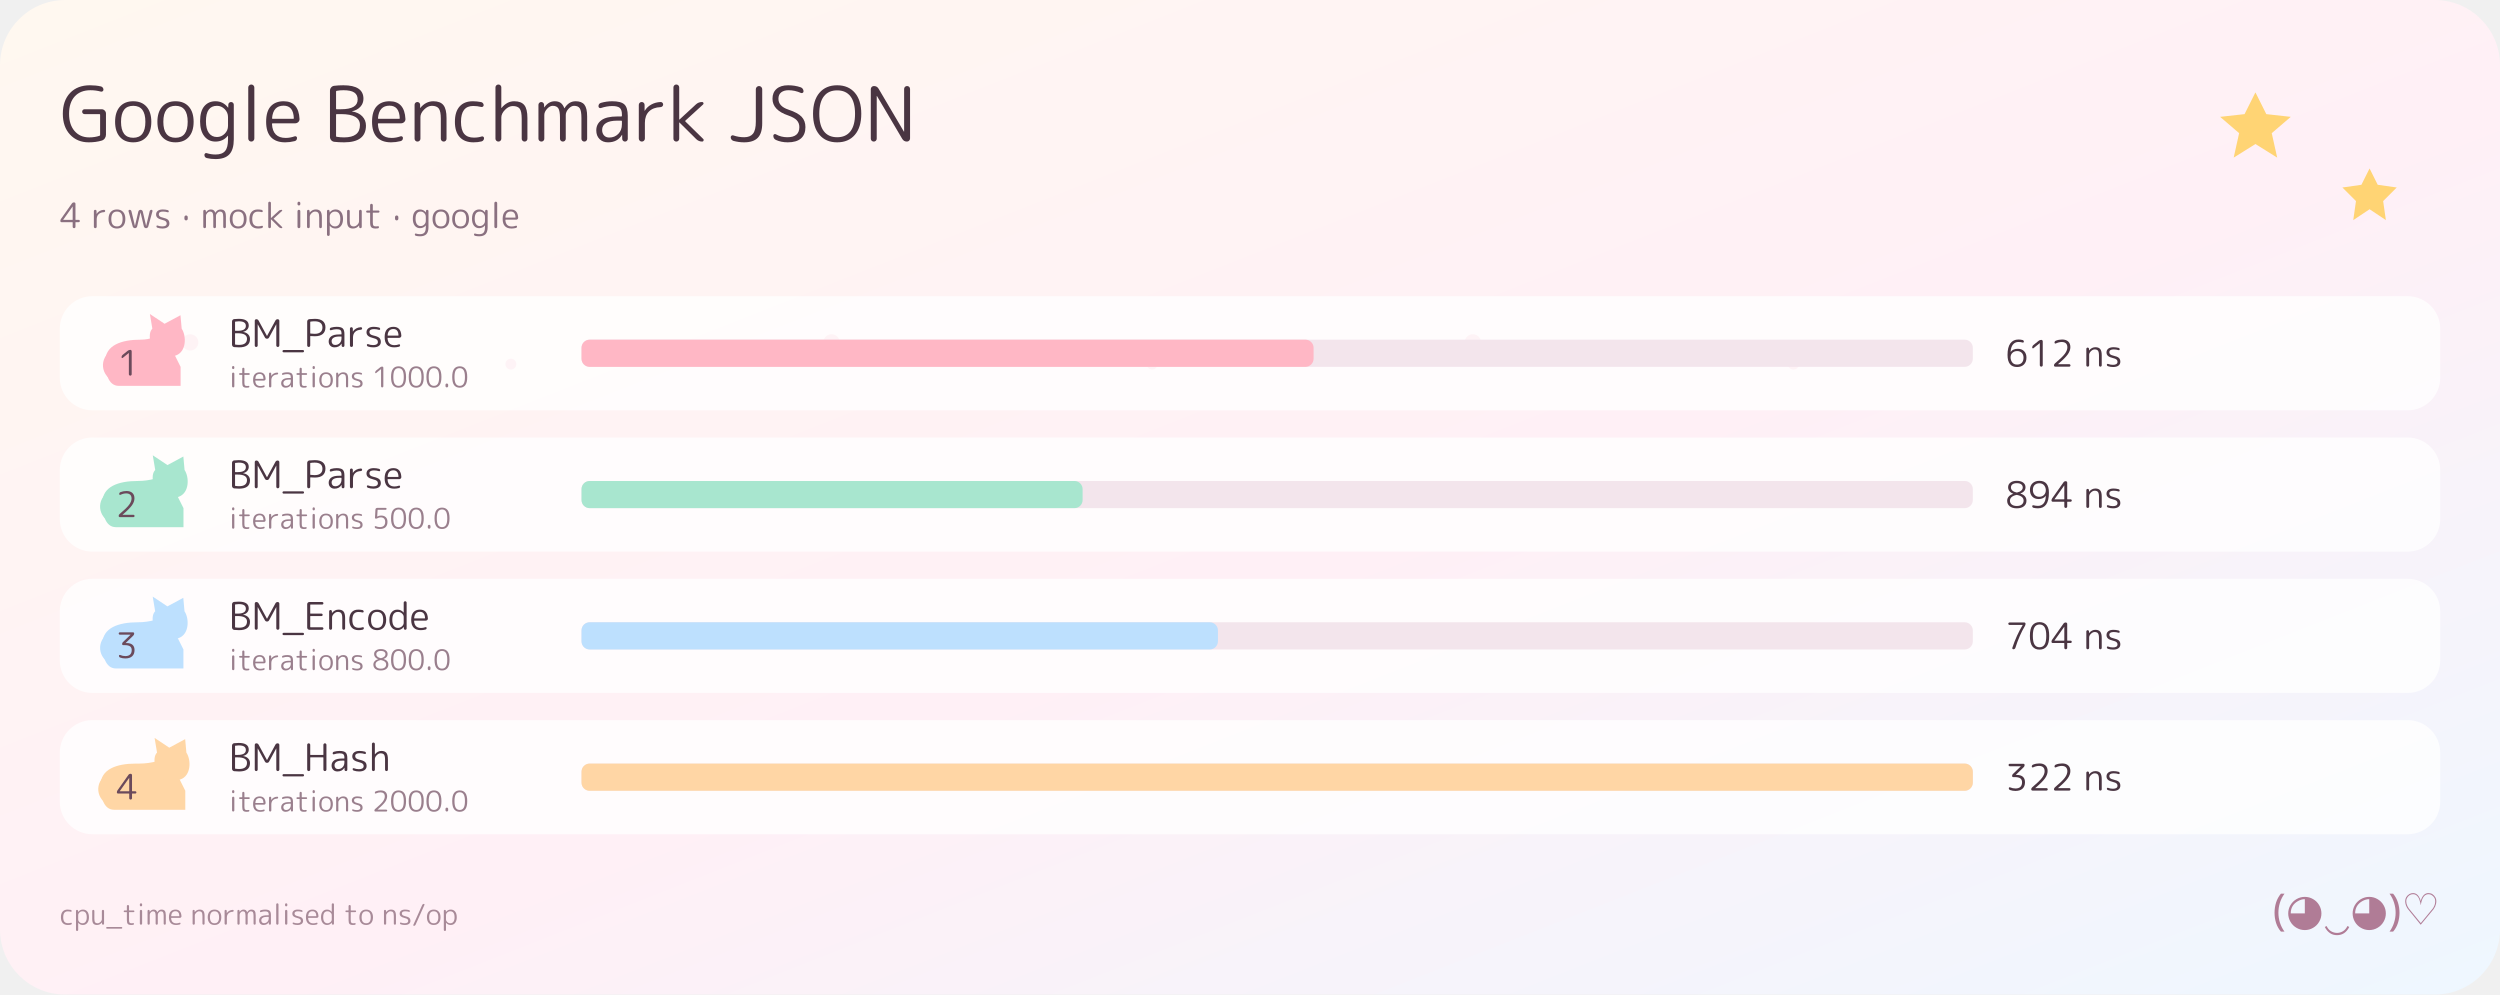
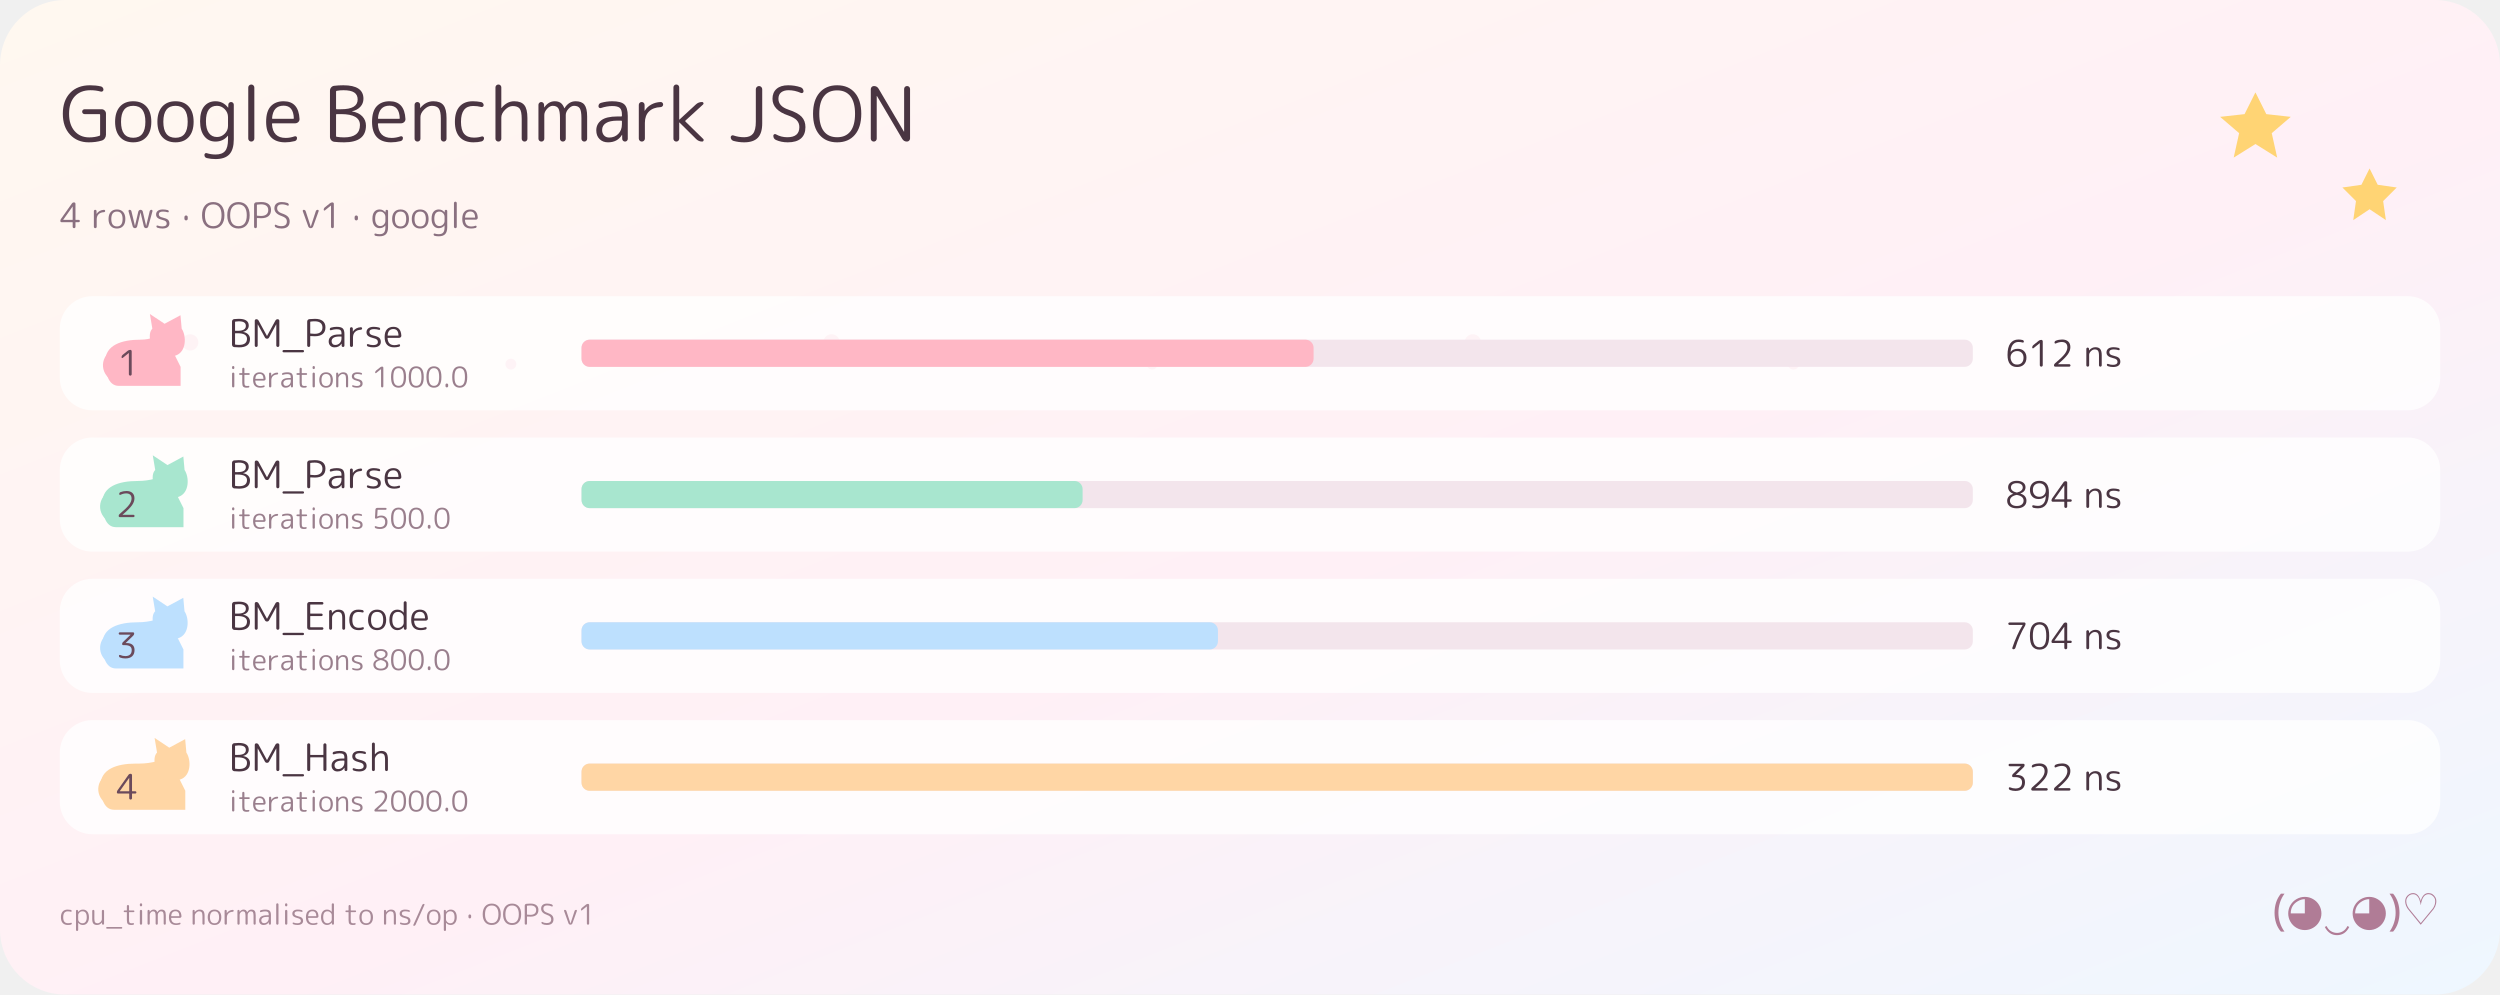
<svg xmlns="http://www.w3.org/2000/svg" width="920" height="366" viewBox="0 0 920 366" role="img" aria-label="Google Benchmark JSON">
  <defs>
    <path id="g0" d="M380 -10Q230 -10 135 91.5Q40 193 40 365Q40 539 136 639.5Q232 740 397 740Q476 740 540 725Q555 722 564.5 709.5Q574 697 574 682Q574 669 563 661Q552 653 539 657Q474 675 404 675Q271 675 196.5 593.5Q122 512 122 365Q122 222 194.5 138.5Q267 55 387 55Q460 55 522 76Q530 79 530 88L530 352Q530 361 522 361L326 361Q312 361 303 370.5Q294 380 294 393Q294 406 303 415.5Q312 425 326 425L550 425Q573 425 590 408Q607 391 607 368L607 91Q607 65 592.5 43.5Q578 22 554 14Q478 -10 380 -10Z" />
    <path id="g1" d="M438 260Q438 470 278 470Q118 470 118 260Q118 50 278 50Q438 50 438 260ZM453 61Q390 -10 278 -10Q166 -10 103 61Q40 132 40 260Q40 388 103 459Q166 530 278 530Q390 530 453 459Q516 388 516 260Q516 132 453 61Z" />
    <path id="g2" d="M267 470Q122 470 122 267Q122 166 160.5 113Q199 60 267 60Q325 60 368.5 103Q412 146 412 206L412 322Q412 382 368.5 426Q325 470 267 470ZM247 0Q156 0 100.5 70.5Q45 141 45 267Q45 400 100.5 465Q156 530 247 530Q348 530 412 447Q413 446 414 446Q415 446 415 447L416 484Q416 499 426.5 509.5Q437 520 452 520Q467 520 477.5 509.5Q488 499 488 484L488 30Q488 -105 430 -167.5Q372 -230 248 -230Q186 -230 134 -217Q102 -209 102 -175Q102 -163 111.5 -155.5Q121 -148 132 -152Q188 -170 248 -170Q335 -170 373.5 -124Q412 -78 412 27L412 76Q412 77 411 77Q410 77 409 76Q348 0 247 0Z" />
    <path id="g3" d="M183.5 12Q172 0 155 0Q138 0 126.5 12Q115 24 115 40L115 710Q115 726 126.5 738Q138 750 155 750Q172 750 183.5 738Q195 726 195 710L195 40Q195 24 183.5 12Z" />
    <path id="g4" d="M270 472Q131 472 118 307Q118 299 127 299L396 299Q404 299 404 307Q398 472 270 472ZM291 -10Q168 -10 104 57.5Q40 125 40 260Q40 399 101.5 464.5Q163 530 270 530Q467 530 479 297Q480 273 462.5 256.5Q445 240 421 240L125 240Q117 240 117 231Q126 48 298 48Q355 48 415 69Q426 73 436 66.5Q446 60 446 48Q446 14 415 6Q351 -10 291 -10Z" />
    <path id="g6" d="M165 352L165 73Q165 64 172 63Q222 55 271 55Q479 55 479 217Q479 361 231 361L173 361Q165 361 165 352ZM165 657L165 433Q165 425 173 425L231 425Q449 425 449 553Q449 615 404 645Q359 675 261 675Q218 675 173 667Q165 665 165 657ZM141 -3Q117 0 101 18.5Q85 37 85 62L85 668Q85 693 100.5 711.5Q116 730 140 733Q195 740 261 740Q525 740 525 563Q525 502 484.5 457.5Q444 413 375 398Q374 398 374 397Q374 396 376 396Q462 382 510 331.5Q558 281 558 210Q558 -10 271 -10Q200 -10 141 -3Z" />
    <path id="g7" d="M140.5 11Q129 0 113 0Q97 0 86 11Q75 22 75 38L75 484Q75 499 85.5 509.5Q96 520 111 520Q126 520 137 509.5Q148 499 148 484L148 443Q148 442 149 442Q150 442 151 443Q223 530 322 530Q413 530 454 479Q495 428 495 310L495 38Q495 22 484.5 11Q474 0 458 0Q442 0 431 11Q420 22 420 38L420 300Q420 399 393 434.5Q366 470 302 470Q250 470 201 421.5Q152 373 152 322L152 38Q152 22 140.5 11Z" />
    <path id="g8" d="M285 -10Q167 -10 103.5 58.5Q40 127 40 260Q40 392 101.5 461Q163 530 275 530Q327 530 385 519Q399 516 408.5 504.5Q418 493 418 478Q418 466 407.5 459Q397 452 385 455Q334 468 280 468Q120 468 120 260Q120 152 162 102Q204 52 290 52Q346 52 392 67Q403 71 413 64Q423 57 423 45Q423 30 414 18Q405 6 390 2Q343 -10 285 -10Z" />
    <path id="g9" d="M146 11Q135 0 119 0Q103 0 91.5 11Q80 22 80 38L80 712Q80 728 91.5 739Q103 750 119 750Q135 750 146 739Q157 728 157 712L157 442Q157 441 158 441Q159 441 160 442Q232 530 327 530Q418 530 459 479.5Q500 429 500 310L500 38Q500 22 489.5 11Q479 0 463 0Q447 0 436 11Q425 22 425 38L425 297Q425 398 398.5 432.5Q372 467 307 467Q255 467 206 417.5Q157 368 157 316L157 38Q157 22 146 11Z" />
    <path id="g10" d="M141 11Q130 0 114 0Q98 0 86.5 11Q75 22 75 38L75 483Q75 498 86 509Q97 520 112 520Q127 520 138 509Q149 498 149 483L150 450Q150 449 151 449Q153 449 153 451Q210 530 289 530Q337 530 366.5 509Q396 488 415 439Q415 437 416 437Q418 437 418 439Q474 530 564 530Q644 530 679.5 484Q715 438 715 330L715 38Q715 22 704.5 11Q694 0 678 0Q662 0 651 11Q640 22 640 38L640 310Q640 403 618.5 436.5Q597 470 543 470Q506 470 470 430.5Q434 391 434 349L434 38Q434 22 423 11Q412 0 396 0Q380 0 369 11Q358 22 358 38L358 310Q358 403 336.5 436.5Q315 470 262 470Q225 470 188.5 430.5Q152 391 152 349L152 38Q152 22 141 11Z" />
    <path id="g11" d="M327 275Q228 275 177.5 243Q127 211 127 153Q127 108 152.5 80.5Q178 53 220 53Q292 53 339.5 101Q387 149 387 228L387 266Q387 275 378 275ZM204 -10Q136 -10 93 33Q50 76 50 147Q50 230 116 280Q182 330 327 330L378 330Q387 330 387 338L387 357Q387 418 359 442.5Q331 467 260 467Q191 467 111 441Q99 437 89 444Q79 451 79 464Q79 499 112 509Q186 530 260 530Q375 530 419.5 488Q464 446 464 337L464 36Q464 21 453.5 10.5Q443 0 428 0Q413 0 402 10.5Q391 21 391 36L390 88Q390 89 389 89Q387 89 387 87Q328 -10 204 -10Z" />
    <path id="g12" d="M143.5 12Q132 0 115 0Q98 0 86.5 12Q75 24 75 40L75 482Q75 498 86 509Q97 520 113 520Q129 520 140 509Q151 498 151 482L151 405Q151 404 152 404Q154 404 154 406Q184 456 238.5 486.5Q293 517 361 520Q375 521 385 511Q395 501 395 487Q395 474 385.5 464Q376 454 362 453Q263 449 209 395.5Q155 342 155 246L155 40Q155 24 143.5 12Z" />
    <path id="g13" d="M145 11Q134 0 118 0Q102 0 91 11Q80 22 80 38L80 712Q80 728 91 739Q102 750 118 750Q134 750 145 739Q156 728 156 712L156 289Q156 288 157 288L159 289L375 488Q409 520 457 520Q470 520 474.5 508Q479 496 470 488L238 276Q232 270 237 264L473 33Q481 25 476 12.5Q471 0 459 0Q412 0 379 33L159 251Q158 252 157 252Q156 252 156 251L156 38Q156 22 145 11Z" />
    <path id="g14" d="M76 9Q60 14 50 27Q40 40 40 57Q40 70 51 78Q62 86 75 81Q144 57 217 57Q296 57 333 104Q370 151 370 260L370 688Q370 705 382.5 717.5Q395 730 412 730Q429 730 441.5 717.5Q454 705 454 688L454 240Q454 110 396 50Q338 -10 217 -10Q146 -10 76 9Z" />
    <path id="g15" d="M267 343Q60 413 60 562Q60 646 114 693Q168 740 265 740Q355 740 432 713Q448 707 458 692.5Q468 678 468 660Q468 647 457 640.5Q446 634 434 639Q353 675 271 675Q211 675 174.5 647Q138 619 138 562Q138 464 269 420Q393 379 443 326Q493 273 493 190Q493 92 434 41Q375 -10 261 -10Q175 -10 106 21Q71 37 71 77Q71 90 82 96Q93 102 104 96Q172 57 255 57Q413 57 413 190Q413 244 379 280Q345 316 267 343Z" />
    <path id="g16" d="M531.5 595Q471 673 357 673Q243 673 182.5 595Q122 517 122 365Q122 213 182.5 135Q243 57 357 57Q471 57 531.5 135Q592 213 592 365Q592 517 531.5 595ZM589.5 88.5Q505 -10 357 -10Q209 -10 124.5 88.5Q40 187 40 365Q40 543 124.5 641.5Q209 740 357 740Q505 740 589.5 641.5Q674 543 674 365Q674 187 589.5 88.5Z" />
    <path id="g17" d="M151.5 11Q140 0 124 0Q108 0 96.5 11Q85 22 85 39L85 689Q85 706 97 718Q109 730 126 730Q167 730 188 694L520 131Q520 130 522 130Q523 130 523 131L523 691Q523 708 534.5 719Q546 730 562 730Q578 730 589.5 719Q601 708 601 691L601 41Q601 24 589 12Q577 0 560 0Q519 0 498 36L166 599Q166 600 164 600Q163 600 163 599L163 39Q163 22 151.5 11Z" />
    <path id="g18" d="M97 238L97 236Q97 235 98 235L356 235Q365 235 365 244L365 612Q365 613 364 613Q362 613 362 612ZM48 170Q34 170 24.5 180Q15 190 15 203Q15 235 34 262L342 698Q364 730 404 730Q421 730 432.5 718.5Q444 707 444 691L444 244Q444 235 452 235L536 235Q550 235 559 225.5Q568 216 568 203Q568 189 558.5 179.5Q549 170 536 170L452 170Q444 170 444 161L444 39Q444 23 432.5 11.5Q421 0 404 0Q388 0 376.5 11Q365 22 365 39L365 161Q365 170 356 170Z" />
    <path id="g19" d="M169 48L50 480Q46 495 55.5 507.5Q65 520 81 520Q99 520 113.5 509Q128 498 132 480L231 67Q231 66 232 66Q233 66 233 67L327 470Q333 492 350.5 506Q368 520 390.5 520Q413 520 431 506Q449 492 454 470L547 67Q547 66 549 66Q550 66 550 67L649 481Q654 498 667.5 509Q681 520 699 520Q714 520 723 507.5Q732 495 728 481L609 48Q603 27 585.5 13.5Q568 0 546.5 0Q525 0 507.5 14Q490 28 484 49L390 446Q390 447 389 447Q388 447 388 446L294 49Q289 28 271.5 14Q254 0 232.5 0Q211 0 193 13.5Q175 27 169 48Z" />
    <path id="g20" d="M240 233Q143 256 101.5 292.5Q60 329 60 387Q60 453 109.5 491.5Q159 530 251 530Q320 530 388 512Q419 504 419 471Q419 459 410 453Q401 447 389 450Q323 470 257 470Q137 470 137 393Q137 359 161 336.5Q185 314 248 300Q356 276 396.5 239Q437 202 437 133Q437 66 385.5 28Q334 -10 240 -10Q167 -10 101 12Q70 22 70 55Q70 66 80 72.5Q90 79 101 75Q166 50 234 50Q360 50 360 133Q360 169 334.5 193Q309 217 240 233Z" />
    <path id="g21" d="M175.5 234Q162 220 142 220Q122 220 108.5 234Q95 248 95 267L95 313Q95 332 108.5 346Q122 360 142 360Q162 360 175.5 346Q189 332 189 313L189 267Q189 248 175.5 234Z" />
-     <path id="g22" d="M183.5 12Q172 0 155 0Q138 0 126.5 12Q115 24 115 40L115 480Q115 496 126.5 508Q138 520 155 520Q172 520 183.5 508Q195 496 195 480L195 40Q195 24 183.5 12ZM183.5 654.5Q172 643 155 643Q138 643 126.5 654.5Q115 666 115 683L115 710Q115 726 126.5 738Q138 750 155 750Q172 750 183.5 738Q195 726 195 710L195 683Q195 666 183.5 654.5Z" />
-     <path id="g23" d="M152 331L152 189Q152 132 197 91Q242 50 302 50Q373 50 412.5 103.5Q452 157 452 260Q452 470 302 470Q241 470 196.5 428.5Q152 387 152 331ZM141 -209Q130 -220 114 -220Q98 -220 86.5 -209Q75 -198 75 -182L75 484Q75 499 85.5 509.5Q96 520 111 520Q126 520 137 509.5Q148 499 148 484L149 446Q149 445 150 445L152 447Q218 530 319 530Q416 530 472.5 459.5Q529 389 529 260Q529 135 470.5 62.5Q412 -10 319 -10Q217 -10 155 67Q154 68 153 68Q152 68 152 67L152 -182Q152 -198 141 -209Z" />
-     <path id="g24" d="M238 -10Q151 -10 110.5 38Q70 86 70 197L70 482Q70 498 80.5 509Q91 520 107 520Q123 520 134 509Q145 498 145 482L145 207Q145 117 172 83.5Q199 50 258 50Q312 50 360 96.5Q408 143 408 198L408 482Q408 498 419.5 509Q431 520 447 520Q463 520 474 509Q485 498 485 482L485 36Q485 21 474.5 10.5Q464 0 449 0Q434 0 423 10.5Q412 21 412 36L412 77Q412 78 411 78Q410 78 409 77Q340 -10 238 -10Z" />
-     <path id="g25" d="M80 440Q67 440 58.5 448.5Q50 457 50 470Q50 483 58.5 491.5Q67 500 80 500L153 500Q162 500 162 509L162 652Q162 668 173 679Q184 690 200 690Q216 690 227 679Q238 668 238 652L238 509Q238 500 247 500L397 500Q410 500 418.5 491.5Q427 483 427 470Q427 457 418.5 448.5Q410 440 397 440L247 440Q238 440 238 431L238 167Q238 95 257 72.5Q276 50 330 50Q362 50 383 55Q394 57 403.5 50.5Q413 44 413 33Q413 19 404.5 8Q396 -3 383 -5Q357 -10 317 -10Q229 -10 195.5 26.5Q162 63 162 160L162 431Q162 440 153 440Z" />
-     <path id="g26" d="M150.5 11.5Q139 0 123 0Q107 0 96 11.5Q85 23 85 39L85 689Q85 706 96.5 718Q108 730 125 730Q166 730 186 694L405 291Q405 290 407 290Q408 290 408 291L627 693Q646 730 689 730Q706 730 718.5 717.5Q731 705 731 688L731 40Q731 24 719.5 12Q708 0 691 0Q674 0 662.5 12Q651 24 651 40L651 595Q651 596 650 596Q649 596 649 595L462 250Q444 217 407 217Q370 217 352 250L164 595Q164 596 163 596Q162 596 162 595L162 39Q162 23 150.5 11.5Z" />
-     <path id="g27" d="M28 -140Q15 -140 6.5 -131.5Q-2 -123 -2 -110Q-2 -97 6.5 -88.5Q15 -80 28 -80L534 -80Q547 -80 555.5 -88.5Q564 -97 564 -110Q564 -123 555.5 -131.5Q547 -140 534 -140Z" />
-     <path id="g28" d="M165 657L165 363Q165 355 174 353Q222 346 282 346Q381 346 433.5 389Q486 432 486 512Q486 592 434.5 633.5Q383 675 282 675Q228 675 174 667Q165 665 165 657ZM153.5 12Q142 0 125 0Q108 0 96.5 12Q85 24 85 40L85 668Q85 692 101 710.5Q117 729 141 732Q218 740 288 740Q424 740 494.5 682.5Q565 625 565 518Q565 402 494 342Q423 282 288 282Q234 282 174 287Q165 287 165 280L165 40Q165 24 153.5 12Z" />
-     <path id="g29" d="M144 503Q134 495 122 500.5Q110 506 110 519Q110 563 144 591L286 705Q317 730 357 730Q374 730 385.5 718Q397 706 397 690L397 40Q397 24 385.5 12Q374 0 357 0Q340 0 328.5 12Q317 24 317 40L317 640Q317 641 316 641L314 640Z" />
-     <path id="g30" d="M447.5 601.5Q402 675 310 675Q218 675 172.5 601.5Q127 528 127 365Q127 202 172.5 128.5Q218 55 310 55Q402 55 447.5 128.5Q493 202 493 365Q493 528 447.5 601.5ZM504 77Q435 -10 310 -10Q185 -10 116 77Q47 164 47 365Q47 566 116 653Q185 740 310 740Q435 740 504 653Q573 566 573 365Q573 164 504 77Z" />
-     <path id="g31" d="M175.5 14Q162 0 142 0Q122 0 108.5 14Q95 28 95 47L95 90Q95 110 108.5 123.5Q122 137 142 137Q162 137 175.5 123.5Q189 110 189 90L189 47Q189 28 175.5 14Z" />
-     <path id="g32" d="M320 425Q241 425 190.5 376.5Q140 328 140 253Q140 178 184 117.5Q228 57 317 57Q400 57 446.5 106Q493 155 493 247Q493 328 445.5 376.5Q398 425 320 425ZM317 -10Q57 -10 57 320Q57 531 134.5 635.5Q212 740 355 740Q411 740 469 726Q484 722 493 709.5Q502 697 502 681Q502 668 491.5 660.5Q481 653 469 657Q417 673 355 673Q263 673 205.5 603.5Q148 534 141 403Q141 402 142 402Q144 402 144 403Q205 487 337 487Q445 487 509 421.5Q573 356 573 247Q573 127 503.5 58.5Q434 -10 317 -10Z" />
-     <path id="g33" d="M471 685.5Q530 631 530 533Q530 435 459 334.5Q388 234 194 69Q193 69 193 68Q193 67 194 67L500 67Q513 67 523 57Q533 47 533 33Q533 20 523.5 10Q514 0 500 0L117 0Q103 0 93 10Q83 20 83 33Q83 67 109 88Q306 253 377 347.5Q448 442 448 527Q448 598 409 635Q370 672 295 672Q219 672 133 632Q121 627 109.5 633.5Q98 640 98 653Q98 693 134 708Q215 740 305 740Q412 740 471 685.5Z" />
-     <path id="g34" d="M130 14Q95 27 95 66Q95 79 106 86.5Q117 94 129 89Q209 57 273 57Q366 57 414 103.5Q462 150 462 240Q462 317 421 357.5Q380 398 303 398Q248 398 201 372Q165 352 137 352Q123 352 113 362.5Q103 373 104 387L120 673Q122 697 139 713.5Q156 730 180 730L478 730Q492 730 502 720Q512 710 512 697Q512 684 502 673.5Q492 663 478 663L205 663Q196 663 196 655L182 428Q182 427 183 427L185 427Q243 462 317 462Q424 462 483 404Q542 346 542 240Q542 118 473.5 54Q405 -10 273 -10Q198 -10 130 14Z" />
-     <path id="g35" d="M298 355Q212 336 167.5 296Q123 256 123 200Q123 132 173 93Q223 54 310 54Q397 54 446 93.5Q495 133 495 200Q495 319 316 355Q307 356 298 355ZM150 558Q150 510 189.5 474Q229 438 302 422Q310 421 318 422Q391 438 431.5 474.5Q472 511 472 558Q472 613 429.5 644.5Q387 676 310 676Q234 676 192 644.5Q150 613 150 558ZM503 46Q433 -10 310 -10Q187 -10 117 46Q47 102 47 197Q47 261 89.5 310.5Q132 360 212 385Q213 385 213 387Q213 388 212 388Q146 413 109.5 459.5Q73 506 73 565Q73 644 136.5 692Q200 740 310 740Q420 740 483.5 692Q547 644 547 565Q547 445 408 395Q407 395 407 393Q407 392 408 392Q573 341 573 197Q573 102 503 46Z" />
-     <path id="g36" d="M305 673Q224 673 176 625.5Q128 578 128 493Q128 406 175.5 355.5Q223 305 302 305Q382 305 431.5 355Q481 405 481 487Q481 517 471.5 547.5Q462 578 442.5 607Q423 636 387.5 654.5Q352 673 305 673ZM285 243Q176 243 112 310Q48 377 48 493Q48 606 119 673Q190 740 305 740Q565 740 565 420Q565 197 489 93.5Q413 -10 267 -10Q206 -10 145 4Q129 8 119.5 20.5Q110 33 110 49Q110 62 121 69.5Q132 77 145 73Q207 57 267 57Q364 57 421 125Q478 193 480 328Q480 330 479 330Q477 330 477 329Q415 243 285 243Z" />
-     <path id="g37" d="M142 0Q119 0 102 17Q85 34 85 57L85 673Q85 696 102 713Q119 730 142 730L478 730Q492 730 502 720Q512 710 512 697Q512 684 502 673.5Q492 663 478 663L174 663Q165 663 165 655L165 433Q165 425 174 425L460 425Q474 425 483 415.5Q492 406 492 393Q492 380 483 370.5Q474 361 460 361L174 361Q165 361 165 352L165 75Q165 67 174 67L478 67Q492 67 502 56.5Q512 46 512 33Q512 20 502 10Q492 0 478 0Z" />
-     <path id="g38" d="M271 470Q121 470 121 260Q121 156 160.5 103Q200 50 271 50Q329 50 375 90.5Q421 131 421 183L421 337Q421 388 375.5 429Q330 470 271 470ZM255 -10Q162 -10 103.5 62.5Q45 135 45 260Q45 389 101.5 459.5Q158 530 255 530Q353 530 418 453Q419 452 420 452Q421 452 421 453L421 712Q421 728 432.5 739Q444 750 460 750Q476 750 487 739Q498 728 498 712L498 36Q498 21 487.5 10.5Q477 0 462 0Q447 0 436 10.5Q425 21 425 36L425 73Q425 74 424 74Q423 74 422 73Q355 -10 255 -10Z" />
-     <path id="g39" d="M112 730L515 730Q528 730 538 720Q548 710 548 697Q548 664 531 635Q378 377 271 39Q266 22 251 11Q236 0 217 0Q201 0 192 12.5Q183 25 188 40Q301 383 470 660L470 661L471 662Q471 663 470 663L112 663Q98 663 88 673.5Q78 684 78 697Q78 710 88 720Q98 730 112 730Z" />
-     <path id="g40" d="M153.5 12Q142 0 125 0Q108 0 96.5 12Q85 24 85 40L85 690Q85 706 96.5 718Q108 730 125 730Q142 730 153.5 718Q165 706 165 690L165 433Q165 425 173 425L503 425Q511 425 511 433L511 690Q511 706 522.5 718Q534 730 551 730Q568 730 579.5 718Q591 706 591 690L591 40Q591 24 579.5 12Q568 0 551 0Q534 0 522.5 12Q511 24 511 40L511 352Q511 361 503 361L173 361Q165 361 165 352L165 40Q165 24 153.5 12Z" />
-     <path id="g41" d="M118 663Q105 663 95 673Q85 683 85 697Q85 710 94.5 720Q104 730 118 730L490 730Q504 730 513.5 720Q523 710 523 697Q523 663 500 640L284 429L284 427Q284 426 285 426L314 426Q420 426 476.5 375Q533 324 533 227Q533 113 465.5 51.5Q398 -10 273 -10Q196 -10 128 14Q92 27 92 66Q92 79 103 86Q114 93 126 88Q199 57 273 57Q361 57 407 100Q453 143 453 227Q453 298 405.5 332.5Q358 367 254 367L212 367Q199 367 190 376Q181 385 181 398Q181 429 203 451L420 661L420 662Q420 663 419 663Z" />
-     <path id="g42" d="M65 -40Q51 -40 44 -29Q37 -18 42 -5L355 695Q363 711 377.5 720.5Q392 730 409 730Q423 730 430 719Q437 708 432 695L119 -5Q111 -21 96.5 -30.5Q82 -40 65 -40Z" />
+     <path id="g22" d="M165 657L165 363Q165 355 174 353Q222 346 282 346Q381 346 433.5 389Q486 432 486 512Q486 592 434.5 633.5Q383 675 282 675Q228 675 174 667Q165 665 165 657ZM153.5 12Q142 0 125 0Q108 0 96.5 12Q85 24 85 40L85 668Q85 692 101 710.5Q117 729 141 732Q218 740 288 740Q424 740 494.5 682.5Q565 625 565 518Q565 402 494 342Q423 282 288 282Q234 282 174 287Q165 287 165 280L165 40Q165 24 153.5 12Z" />
+     <path id="g23" d="M196 49L41 481Q36 495 44.5 507.5Q53 520 68 520Q87 520 102 509Q117 498 123 480L265 46Q265 45 266 45Q268 45 268 46L410 482Q415 499 430 509.5Q445 520 463 520Q478 520 486.5 508Q495 496 490 482L334 49Q326 27 307 13.5Q288 0 265 0Q242 0 222.5 13.5Q203 27 196 49Z" />
+     <path id="g24" d="M144 503Q134 495 122 500.5Q110 506 110 519Q110 563 144 591L286 705Q317 730 357 730Q374 730 385.5 718Q397 706 397 690L397 40Q397 24 385.5 12Q374 0 357 0Q340 0 328.5 12Q317 24 317 40L317 640Q317 641 316 641L314 640Z" />
+     <path id="g25" d="M150.5 11.5Q139 0 123 0Q107 0 96 11.5Q85 23 85 39L85 689Q85 706 96.5 718Q108 730 125 730Q166 730 186 694L405 291Q405 290 407 290Q408 290 408 291L627 693Q646 730 689 730Q706 730 718.5 717.5Q731 705 731 688L731 40Q731 24 719.5 12Q708 0 691 0Q674 0 662.5 12Q651 24 651 40L651 595Q651 596 650 596Q649 596 649 595L462 250Q444 217 407 217Q370 217 352 250L164 595Q164 596 163 596Q162 596 162 595L162 39Q162 23 150.5 11.5Z" />
+     <path id="g26" d="M28 -140Q15 -140 6.5 -131.5Q-2 -123 -2 -110Q-2 -97 6.5 -88.5Q15 -80 28 -80L534 -80Q547 -80 555.5 -88.5Q564 -97 564 -110Q564 -123 555.5 -131.5Q547 -140 534 -140Z" />
+     <path id="g27" d="M183.5 12Q172 0 155 0Q138 0 126.5 12Q115 24 115 40L115 480Q115 496 126.5 508Q138 520 155 520Q172 520 183.5 508Q195 496 195 480L195 40Q195 24 183.5 12ZM183.5 654.5Q172 643 155 643Q138 643 126.5 654.5Q115 666 115 683L115 710Q115 726 126.5 738Q138 750 155 750Q172 750 183.5 738Q195 726 195 710L195 683Q195 666 183.5 654.5Z" />
+     <path id="g28" d="M80 440Q67 440 58.5 448.5Q50 457 50 470Q50 483 58.5 491.5Q67 500 80 500L153 500Q162 500 162 509L162 652Q162 668 173 679Q184 690 200 690Q216 690 227 679Q238 668 238 652L238 509Q238 500 247 500L397 500Q410 500 418.5 491.5Q427 483 427 470Q427 457 418.5 448.5Q410 440 397 440L247 440Q238 440 238 431L238 167Q238 95 257 72.5Q276 50 330 50Q362 50 383 55Q394 57 403.5 50.5Q413 44 413 33Q413 19 404.5 8Q396 -3 383 -5Q357 -10 317 -10Q229 -10 195.5 26.5Q162 63 162 160L162 431Q162 440 153 440Z" />
+     <path id="g29" d="M447.5 601.5Q402 675 310 675Q218 675 172.5 601.5Q127 528 127 365Q127 202 172.5 128.5Q218 55 310 55Q402 55 447.5 128.5Q493 202 493 365Q493 528 447.5 601.5ZM504 77Q435 -10 310 -10Q185 -10 116 77Q47 164 47 365Q47 566 116 653Q185 740 310 740Q435 740 504 653Q573 566 573 365Q573 164 504 77Z" />
+     <path id="g30" d="M175.5 14Q162 0 142 0Q122 0 108.5 14Q95 28 95 47L95 90Q95 110 108.5 123.5Q122 137 142 137Q162 137 175.5 123.5Q189 110 189 90L189 47Q189 28 175.5 14Z" />
+     <path id="g31" d="M320 425Q241 425 190.5 376.5Q140 328 140 253Q140 178 184 117.5Q228 57 317 57Q400 57 446.5 106Q493 155 493 247Q493 328 445.5 376.5Q398 425 320 425ZM317 -10Q57 -10 57 320Q57 531 134.5 635.5Q212 740 355 740Q411 740 469 726Q484 722 493 709.5Q502 697 502 681Q502 668 491.5 660.5Q481 653 469 657Q417 673 355 673Q263 673 205.5 603.5Q148 534 141 403Q141 402 142 402Q144 402 144 403Q205 487 337 487Q445 487 509 421.5Q573 356 573 247Q573 127 503.5 58.5Q434 -10 317 -10Z" />
+     <path id="g32" d="M471 685.5Q530 631 530 533Q530 435 459 334.5Q388 234 194 69Q193 69 193 68Q193 67 194 67L500 67Q513 67 523 57Q533 47 533 33Q533 20 523.5 10Q514 0 500 0L117 0Q103 0 93 10Q83 20 83 33Q83 67 109 88Q306 253 377 347.5Q448 442 448 527Q448 598 409 635Q370 672 295 672Q219 672 133 632Q121 627 109.5 633.5Q98 640 98 653Q98 693 134 708Q215 740 305 740Q412 740 471 685.5Z" />
+     <path id="g33" d="M130 14Q95 27 95 66Q95 79 106 86.5Q117 94 129 89Q209 57 273 57Q366 57 414 103.5Q462 150 462 240Q462 317 421 357.5Q380 398 303 398Q248 398 201 372Q165 352 137 352Q123 352 113 362.5Q103 373 104 387L120 673Q122 697 139 713.5Q156 730 180 730L478 730Q492 730 502 720Q512 710 512 697Q512 684 502 673.5Q492 663 478 663L205 663Q196 663 196 655L182 428Q182 427 183 427L185 427Q243 462 317 462Q424 462 483 404Q542 346 542 240Q542 118 473.5 54Q405 -10 273 -10Q198 -10 130 14Z" />
+     <path id="g34" d="M298 355Q212 336 167.5 296Q123 256 123 200Q123 132 173 93Q223 54 310 54Q397 54 446 93.5Q495 133 495 200Q495 319 316 355Q307 356 298 355ZM150 558Q150 510 189.5 474Q229 438 302 422Q310 421 318 422Q391 438 431.5 474.5Q472 511 472 558Q472 613 429.5 644.5Q387 676 310 676Q234 676 192 644.5Q150 613 150 558ZM503 46Q433 -10 310 -10Q187 -10 117 46Q47 102 47 197Q47 261 89.5 310.5Q132 360 212 385Q213 385 213 387Q213 388 212 388Q146 413 109.5 459.5Q73 506 73 565Q73 644 136.5 692Q200 740 310 740Q420 740 483.5 692Q547 644 547 565Q547 445 408 395Q407 395 407 393Q407 392 408 392Q573 341 573 197Q573 102 503 46Z" />
+     <path id="g35" d="M305 673Q224 673 176 625.5Q128 578 128 493Q128 406 175.5 355.5Q223 305 302 305Q382 305 431.5 355Q481 405 481 487Q481 517 471.5 547.5Q462 578 442.5 607Q423 636 387.5 654.5Q352 673 305 673ZM285 243Q176 243 112 310Q48 377 48 493Q48 606 119 673Q190 740 305 740Q565 740 565 420Q565 197 489 93.5Q413 -10 267 -10Q206 -10 145 4Q129 8 119.5 20.5Q110 33 110 49Q110 62 121 69.5Q132 77 145 73Q207 57 267 57Q364 57 421 125Q478 193 480 328Q480 330 479 330Q477 330 477 329Q415 243 285 243Z" />
+     <path id="g36" d="M142 0Q119 0 102 17Q85 34 85 57L85 673Q85 696 102 713Q119 730 142 730L478 730Q492 730 502 720Q512 710 512 697Q512 684 502 673.5Q492 663 478 663L174 663Q165 663 165 655L165 433Q165 425 174 425L460 425Q474 425 483 415.5Q492 406 492 393Q492 380 483 370.5Q474 361 460 361L174 361Q165 361 165 352L165 75Q165 67 174 67L478 67Q492 67 502 56.5Q512 46 512 33Q512 20 502 10Q492 0 478 0Z" />
+     <path id="g37" d="M271 470Q121 470 121 260Q121 156 160.5 103Q200 50 271 50Q329 50 375 90.5Q421 131 421 183L421 337Q421 388 375.5 429Q330 470 271 470ZM255 -10Q162 -10 103.5 62.5Q45 135 45 260Q45 389 101.5 459.5Q158 530 255 530Q353 530 418 453Q419 452 420 452Q421 452 421 453L421 712Q421 728 432.5 739Q444 750 460 750Q476 750 487 739Q498 728 498 712L498 36Q498 21 487.5 10.5Q477 0 462 0Q447 0 436 10.5Q425 21 425 36L425 73Q425 74 424 74Q423 74 422 73Q355 -10 255 -10Z" />
+     <path id="g38" d="M112 730L515 730Q528 730 538 720Q548 710 548 697Q548 664 531 635Q378 377 271 39Q266 22 251 11Q236 0 217 0Q201 0 192 12.5Q183 25 188 40Q301 383 470 660L470 661L471 662Q471 663 470 663L112 663Q98 663 88 673.5Q78 684 78 697Q78 710 88 720Q98 730 112 730Z" />
+     <path id="g39" d="M153.5 12Q142 0 125 0Q108 0 96.5 12Q85 24 85 40L85 690Q85 706 96.5 718Q108 730 125 730Q142 730 153.5 718Q165 706 165 690L165 433Q165 425 173 425L503 425Q511 425 511 433L511 690Q511 706 522.5 718Q534 730 551 730Q568 730 579.5 718Q591 706 591 690L591 40Q591 24 579.5 12Q568 0 551 0Q534 0 522.5 12Q511 24 511 40L511 352Q511 361 503 361L173 361Q165 361 165 352L165 40Q165 24 153.5 12Z" />
+     <path id="g40" d="M118 663Q105 663 95 673Q85 683 85 697Q85 710 94.5 720Q104 730 118 730L490 730Q504 730 513.5 720Q523 710 523 697Q523 663 500 640L284 429L284 427Q284 426 285 426L314 426Q420 426 476.5 375Q533 324 533 227Q533 113 465.5 51.5Q398 -10 273 -10Q196 -10 128 14Q92 27 92 66Q92 79 103 86Q114 93 126 88Q199 57 273 57Q361 57 407 100Q453 143 453 227Q453 298 405.5 332.5Q358 367 254 367L212 367Q199 367 190 376Q181 385 181 398Q181 429 203 451L420 661L420 662Q420 663 419 663Z" />
+     <path id="g41" d="M152 331L152 189Q152 132 197 91Q242 50 302 50Q373 50 412.5 103.5Q452 157 452 260Q452 470 302 470Q241 470 196.5 428.5Q152 387 152 331ZM141 -209Q130 -220 114 -220Q98 -220 86.5 -209Q75 -198 75 -182L75 484Q75 499 85.5 509.5Q96 520 111 520Q126 520 137 509.5Q148 499 148 484L149 446Q149 445 150 445L152 447Q218 530 319 530Q416 530 472.5 459.5Q529 389 529 260Q529 135 470.5 62.5Q412 -10 319 -10Q217 -10 155 67Q154 68 153 68Q152 68 152 67L152 -182Q152 -198 141 -209Z" />
+     <path id="g42" d="M238 -10Q151 -10 110.5 38Q70 86 70 197L70 482Q70 498 80.5 509Q91 520 107 520Q123 520 134 509Q145 498 145 482L145 207Q145 117 172 83.5Q199 50 258 50Q312 50 360 96.5Q408 143 408 198L408 482Q408 498 419.5 509Q431 520 447 520Q463 520 474 509Q485 498 485 482L485 36Q485 21 474.5 10.5Q464 0 449 0Q434 0 423 10.5Q412 21 412 36L412 77Q412 78 411 78Q410 78 409 77Q340 -10 238 -10Z" />
+     <path id="g43" d="M65 -40Q51 -40 44 -29Q37 -18 42 -5L355 695Q363 711 377.5 720.5Q392 730 409 730Q423 730 430 719Q437 708 432 695L119 -5Q111 -21 96.5 -30.5Q82 -40 65 -40Z" />
    <linearGradient id="bg" x1="0" y1="0" x2="1" y2="1">
      <stop offset="0" stop-color="#FFF8F0" />
      <stop offset="0.55" stop-color="#FFF0F6" />
      <stop offset="1" stop-color="#EEF7FF" />
    </linearGradient>
    <filter id="shadow" x="-20%" y="-20%" width="140%" height="140%">
      <feDropShadow dx="0" dy="2" stdDeviation="3" flood-color="#C084A0" flood-opacity="0.18" />
    </filter>
  </defs>
  <rect width="920" height="366" rx="24" fill="url(#bg)" />
  <g filter="url(#shadow)">
    <rect width="920" height="366" rx="24" fill="transparent" />
  </g>
  <path d="M 830 34 l 4 8 9 1 -7 6 2 9 -8 -5 -8 5 2 -9 -7 -6 9 -1 z" fill="#FFD166" fill-opacity="0.9" />
  <path d="M 872 62 l 3 6 7 1 -5 5 1 7 -6 -4 -6 4 1 -7 -5 -5 7 -1 z" fill="#FFD166" fill-opacity="0.9" />
  <circle cx="70" cy="126" r="3" fill="#F4A7B9" fill-opacity="0.55" />
  <circle cx="188" cy="134" r="2" fill="#F4A7B9" fill-opacity="0.55" />
  <circle cx="306" cy="126" r="3" fill="#F4A7B9" fill-opacity="0.55" />
  <circle cx="424" cy="134" r="2" fill="#F4A7B9" fill-opacity="0.55" />
  <circle cx="542" cy="126" r="3" fill="#F4A7B9" fill-opacity="0.55" />
  <circle cx="660" cy="134" r="2" fill="#F4A7B9" fill-opacity="0.55" />
  <g transform="translate(22.00 52.10) scale(0.028 -0.028)" fill="#4A3542">
    <use href="#g0" x="0.0" />
    <use href="#g1" x="687.0" />
    <use href="#g1" x="1243.0" />
    <use href="#g2" x="1799.0" />
    <use href="#g3" x="2362.0" />
    <use href="#g4" x="2672.0" />
    <use href="#g5" x="3196.0" />
    <use href="#g6" x="3466.0" />
    <use href="#g4" x="4064.0" />
    <use href="#g7" x="4588.0" />
    <use href="#g8" x="5153.0" />
    <use href="#g9" x="5646.0" />
    <use href="#g10" x="6216.0" />
    <use href="#g11" x="7001.0" />
    <use href="#g12" x="7535.0" />
    <use href="#g13" x="7985.0" />
    <use href="#g5" x="8508.0" />
    <use href="#g14" x="8778.0" />
    <use href="#g15" x="9307.0" />
    <use href="#g16" x="9860.0" />
    <use href="#g17" x="10574.0" />
  </g>
  <g transform="translate(22.00 83.97) scale(0.013 -0.013)" fill="#8A7080">
    <use href="#g18" x="0.0" />
    <use href="#g5" x="620.0" />
    <use href="#g12" x="890.0" />
    <use href="#g1" x="1340.0" />
    <use href="#g19" x="1896.0" />
    <use href="#g20" x="2666.0" />
    <use href="#g5" x="3163.0" />
    <use href="#g21" x="3433.0" />
    <use href="#g5" x="3717.0" />
-     <use href="#g10" x="3987.0" />
-     <use href="#g1" x="4772.0" />
-     <use href="#g8" x="5328.0" />
-     <use href="#g13" x="5821.0" />
-     <use href="#g5" x="6344.0" />
-     <use href="#g22" x="6614.0" />
-     <use href="#g7" x="6924.0" />
-     <use href="#g23" x="7489.0" />
-     <use href="#g24" x="8063.0" />
-     <use href="#g25" x="8623.0" />
-     <use href="#g5" x="9125.0" />
-     <use href="#g21" x="9395.0" />
-     <use href="#g5" x="9679.0" />
-     <use href="#g2" x="9949.0" />
-     <use href="#g1" x="10512.0" />
-     <use href="#g1" x="11068.0" />
-     <use href="#g2" x="11624.0" />
-     <use href="#g3" x="12187.0" />
-     <use href="#g4" x="12497.0" />
+     <use href="#g16" x="3987.0" />
+     <use href="#g16" x="4701.0" />
+     <use href="#g22" x="5415.0" />
+     <use href="#g15" x="6015.0" />
+     <use href="#g5" x="6568.0" />
+     <use href="#g23" x="6838.0" />
+     <use href="#g24" x="7361.0" />
+     <use href="#g5" x="7981.0" />
+     <use href="#g21" x="8251.0" />
+     <use href="#g5" x="8535.0" />
+     <use href="#g2" x="8805.0" />
+     <use href="#g1" x="9368.0" />
+     <use href="#g1" x="9924.0" />
+     <use href="#g2" x="10480.0" />
+     <use href="#g3" x="11043.0" />
+     <use href="#g4" x="11353.0" />
  </g>
  <g>
    <rect x="22.0" y="109.0" width="876.0" height="42.0" rx="12" fill="#FFFFFF" fill-opacity="0.78" />
    <g transform="translate(37.73 115.00) scale(1)">
      <path d="M 6 24 C 2 24 0 19 3 16" fill="none" stroke="#FFB7C5" stroke-width="2.8" stroke-linecap="round" />
      <path d="M 6 27 C 2 27 1 22 1 18 C 1 12 7 10 14 10 L 14.00 10 C 17.93 10 19.73 8.6 22.73 8 L 28.73 20 L 28.73 27 Z" fill="#FFB7C5" />
      <g transform="translate(23.73 10) scale(0.9) translate(-35 -10)">
        <path d="M 29 5.5 L 28 -0.5 L 34 3.5 L 40.5 0 L 41 5.5 C 43 8.5 43 15 38.5 16.5 C 34 18 30 17 28.5 12 C 27.5 8.5 28 6.5 29 5.5 Z" fill="#FFB7C5" />
      </g>
    </g>
    <g transform="translate(43.30 138.24) scale(0.013 -0.013)" fill="#6B4A5B">
-       <use href="#g29" x="0.0" />
+       <use href="#g24" x="0.0" />
    </g>
    <g transform="translate(84.19 127.69) scale(0.014 -0.014)" fill="#4A3542">
      <use href="#g6" x="0.0" />
-       <use href="#g26" x="598.0" />
-       <use href="#g27" x="1414.0" />
-       <use href="#g28" x="1976.0" />
+       <use href="#g25" x="598.0" />
+       <use href="#g26" x="1414.0" />
+       <use href="#g22" x="1976.0" />
      <use href="#g11" x="2576.0" />
      <use href="#g12" x="3110.0" />
      <use href="#g20" x="3560.0" />
      <use href="#g4" x="4057.0" />
    </g>
    <g transform="translate(84.19 142.57) scale(0.0105 -0.0105)" fill="#9A7F8D">
-       <use href="#g22" x="0.0" />
-       <use href="#g25" x="310.0" />
+       <use href="#g27" x="0.0" />
+       <use href="#g28" x="310.0" />
      <use href="#g4" x="812.0" />
      <use href="#g12" x="1336.0" />
      <use href="#g11" x="1786.0" />
-       <use href="#g25" x="2320.0" />
-       <use href="#g22" x="2822.0" />
+       <use href="#g28" x="2320.0" />
+       <use href="#g27" x="2822.0" />
      <use href="#g1" x="3132.0" />
      <use href="#g7" x="3688.0" />
      <use href="#g20" x="4253.0" />
      <use href="#g5" x="4750.0" />
-       <use href="#g29" x="5020.0" />
-       <use href="#g30" x="5640.0" />
-       <use href="#g30" x="6260.0" />
-       <use href="#g30" x="6880.0" />
-       <use href="#g31" x="7500.0" />
-       <use href="#g30" x="7784.0" />
+       <use href="#g24" x="5020.0" />
+       <use href="#g29" x="5640.0" />
+       <use href="#g29" x="6260.0" />
+       <use href="#g29" x="6880.0" />
+       <use href="#g30" x="7500.0" />
+       <use href="#g29" x="7784.0" />
    </g>
    <rect x="214.0" y="125.0" width="512.0" height="10.0" rx="3" fill="#F3E5EC" />
    <rect x="214.0" y="125.0" width="269.4" height="10.0" rx="3" fill="#FFB7C5" />
    <g transform="translate(738.00 134.93) scale(0.0135 -0.0135)" fill="#4A3542">
-       <use href="#g32" x="0.0" />
-       <use href="#g29" x="620.0" />
-       <use href="#g33" x="1240.0" />
+       <use href="#g31" x="0.0" />
+       <use href="#g24" x="620.0" />
+       <use href="#g32" x="1240.0" />
      <use href="#g5" x="1860.0" />
      <use href="#g7" x="2130.0" />
      <use href="#g20" x="2695.0" />
    </g>
  </g>
  <g>
    <rect x="22.0" y="161.0" width="876.0" height="42.0" rx="12" fill="#FFFFFF" fill-opacity="0.78" />
    <g transform="translate(36.67 167.00) scale(1)">
      <path d="M 6 24 C 2 24 0 19 3 16" fill="none" stroke="#A8E6CF" stroke-width="2.8" stroke-linecap="round" />
      <path d="M 6 27 C 2 27 1 22 1 18 C 1 12 7 10 14 10 L 14.00 10 C 18.88 10 21.85 8.6 24.85 8 L 30.85 20 L 30.85 27 Z" fill="#A8E6CF" />
      <g transform="translate(25.85 10) scale(0.9) translate(-35 -10)">
        <path d="M 29 5.5 L 28 -0.5 L 34 3.5 L 40.5 0 L 41 5.5 C 43 8.5 43 15 38.5 16.5 C 34 18 30 17 28.5 12 C 27.5 8.5 28 6.5 29 5.5 Z" fill="#A8E6CF" />
      </g>
    </g>
    <g transform="translate(42.59 190.31) scale(0.013 -0.013)" fill="#6B4A5B">
-       <use href="#g33" x="0.0" />
+       <use href="#g32" x="0.0" />
    </g>
    <g transform="translate(84.19 179.69) scale(0.014 -0.014)" fill="#4A3542">
      <use href="#g6" x="0.0" />
-       <use href="#g26" x="598.0" />
-       <use href="#g27" x="1414.0" />
-       <use href="#g28" x="1976.0" />
+       <use href="#g25" x="598.0" />
+       <use href="#g26" x="1414.0" />
+       <use href="#g22" x="1976.0" />
      <use href="#g11" x="2576.0" />
      <use href="#g12" x="3110.0" />
      <use href="#g20" x="3560.0" />
      <use href="#g4" x="4057.0" />
    </g>
    <g transform="translate(84.19 194.57) scale(0.0105 -0.0105)" fill="#9A7F8D">
-       <use href="#g22" x="0.0" />
-       <use href="#g25" x="310.0" />
+       <use href="#g27" x="0.0" />
+       <use href="#g28" x="310.0" />
      <use href="#g4" x="812.0" />
      <use href="#g12" x="1336.0" />
      <use href="#g11" x="1786.0" />
-       <use href="#g25" x="2320.0" />
-       <use href="#g22" x="2822.0" />
+       <use href="#g28" x="2320.0" />
+       <use href="#g27" x="2822.0" />
      <use href="#g1" x="3132.0" />
      <use href="#g7" x="3688.0" />
      <use href="#g20" x="4253.0" />
      <use href="#g5" x="4750.0" />
-       <use href="#g34" x="5020.0" />
-       <use href="#g30" x="5640.0" />
-       <use href="#g30" x="6260.0" />
-       <use href="#g31" x="6880.0" />
-       <use href="#g30" x="7164.0" />
+       <use href="#g33" x="5020.0" />
+       <use href="#g29" x="5640.0" />
+       <use href="#g29" x="6260.0" />
+       <use href="#g30" x="6880.0" />
+       <use href="#g29" x="7164.0" />
    </g>
    <rect x="214.0" y="177.0" width="512.0" height="10.0" rx="3" fill="#F3E5EC" />
    <rect x="214.0" y="177.0" width="184.4" height="10.0" rx="3" fill="#A8E6CF" />
    <g transform="translate(738.00 186.93) scale(0.0135 -0.0135)" fill="#4A3542">
-       <use href="#g35" x="0.0" />
-       <use href="#g36" x="620.0" />
+       <use href="#g34" x="0.0" />
+       <use href="#g35" x="620.0" />
      <use href="#g18" x="1240.0" />
      <use href="#g5" x="1860.0" />
      <use href="#g7" x="2130.0" />
      <use href="#g20" x="2695.0" />
    </g>
  </g>
  <g>
    <rect x="22.0" y="213.0" width="876.0" height="42.0" rx="12" fill="#FFFFFF" fill-opacity="0.78" />
    <g transform="translate(36.68 219.00) scale(1)">
      <path d="M 6 24 C 2 24 0 19 3 16" fill="none" stroke="#BDE0FE" stroke-width="2.8" stroke-linecap="round" />
      <path d="M 6 27 C 2 27 1 22 1 18 C 1 12 7 10 14 10 L 14.00 10 C 18.87 10 21.82 8.6 24.82 8 L 30.82 20 L 30.82 27 Z" fill="#BDE0FE" />
      <g transform="translate(25.82 10) scale(0.9) translate(-35 -10)">
        <path d="M 29 5.5 L 28 -0.5 L 34 3.5 L 40.5 0 L 41 5.5 C 43 8.5 43 15 38.5 16.5 C 34 18 30 17 28.5 12 C 27.5 8.5 28 6.5 29 5.5 Z" fill="#BDE0FE" />
      </g>
    </g>
    <g transform="translate(42.58 242.18) scale(0.013 -0.013)" fill="#6B4A5B">
-       <use href="#g41" x="0.0" />
+       <use href="#g40" x="0.0" />
    </g>
    <g transform="translate(84.19 231.76) scale(0.014 -0.014)" fill="#4A3542">
      <use href="#g6" x="0.0" />
-       <use href="#g26" x="598.0" />
-       <use href="#g27" x="1414.0" />
-       <use href="#g37" x="1976.0" />
+       <use href="#g25" x="598.0" />
+       <use href="#g26" x="1414.0" />
+       <use href="#g36" x="1976.0" />
      <use href="#g7" x="2563.0" />
      <use href="#g8" x="3128.0" />
      <use href="#g1" x="3621.0" />
-       <use href="#g38" x="4177.0" />
+       <use href="#g37" x="4177.0" />
      <use href="#g4" x="4755.0" />
    </g>
    <g transform="translate(84.19 246.63) scale(0.0105 -0.0105)" fill="#9A7F8D">
-       <use href="#g22" x="0.0" />
-       <use href="#g25" x="310.0" />
+       <use href="#g27" x="0.0" />
+       <use href="#g28" x="310.0" />
      <use href="#g4" x="812.0" />
      <use href="#g12" x="1336.0" />
      <use href="#g11" x="1786.0" />
-       <use href="#g25" x="2320.0" />
-       <use href="#g22" x="2822.0" />
+       <use href="#g28" x="2320.0" />
+       <use href="#g27" x="2822.0" />
      <use href="#g1" x="3132.0" />
      <use href="#g7" x="3688.0" />
      <use href="#g20" x="4253.0" />
      <use href="#g5" x="4750.0" />
-       <use href="#g35" x="5020.0" />
-       <use href="#g30" x="5640.0" />
-       <use href="#g30" x="6260.0" />
-       <use href="#g31" x="6880.0" />
-       <use href="#g30" x="7164.0" />
+       <use href="#g34" x="5020.0" />
+       <use href="#g29" x="5640.0" />
+       <use href="#g29" x="6260.0" />
+       <use href="#g30" x="6880.0" />
+       <use href="#g29" x="7164.0" />
    </g>
    <rect x="214.0" y="229.0" width="512.0" height="10.0" rx="3" fill="#F3E5EC" />
    <rect x="214.0" y="229.0" width="234.2" height="10.0" rx="3" fill="#BDE0FE" />
    <g transform="translate(738.00 238.93) scale(0.0135 -0.0135)" fill="#4A3542">
-       <use href="#g39" x="0.0" />
-       <use href="#g30" x="620.0" />
+       <use href="#g38" x="0.0" />
+       <use href="#g29" x="620.0" />
      <use href="#g18" x="1240.0" />
      <use href="#g5" x="1860.0" />
      <use href="#g7" x="2130.0" />
      <use href="#g20" x="2695.0" />
    </g>
  </g>
  <g>
    <rect x="22.0" y="265.0" width="876.0" height="42.0" rx="12" fill="#FFFFFF" fill-opacity="0.78" />
    <g transform="translate(36.00 271.00) scale(1)">
      <path d="M 6 24 C 2 24 0 19 3 16" fill="none" stroke="#FFD6A5" stroke-width="2.8" stroke-linecap="round" />
      <path d="M 6 27 C 2 27 1 22 1 18 C 1 12 7 10 14 10 L 15.19 10 C 20.14 10 23.19 8.6 26.19 8 L 32.19 20 L 32.19 27 Z" fill="#FFD6A5" />
      <g transform="translate(27.19 10) scale(0.9) translate(-35 -10)">
        <path d="M 29 5.5 L 28 -0.5 L 34 3.5 L 40.5 0 L 41 5.5 C 43 8.5 43 15 38.5 16.5 C 34 18 30 17 28.5 12 C 27.5 8.5 28 6.5 29 5.5 Z" fill="#FFD6A5" />
      </g>
    </g>
    <g transform="translate(42.81 294.24) scale(0.013 -0.013)" fill="#6B4A5B">
      <use href="#g18" x="0.0" />
    </g>
    <g transform="translate(84.19 283.76) scale(0.014 -0.014)" fill="#4A3542">
      <use href="#g6" x="0.0" />
-       <use href="#g26" x="598.0" />
-       <use href="#g27" x="1414.0" />
-       <use href="#g40" x="1976.0" />
+       <use href="#g25" x="598.0" />
+       <use href="#g26" x="1414.0" />
+       <use href="#g39" x="1976.0" />
      <use href="#g11" x="2652.0" />
      <use href="#g20" x="3186.0" />
      <use href="#g9" x="3683.0" />
    </g>
    <g transform="translate(84.19 298.64) scale(0.0105 -0.0105)" fill="#9A7F8D">
-       <use href="#g22" x="0.0" />
-       <use href="#g25" x="310.0" />
+       <use href="#g27" x="0.0" />
+       <use href="#g28" x="310.0" />
      <use href="#g4" x="812.0" />
      <use href="#g12" x="1336.0" />
      <use href="#g11" x="1786.0" />
-       <use href="#g25" x="2320.0" />
-       <use href="#g22" x="2822.0" />
+       <use href="#g28" x="2320.0" />
+       <use href="#g27" x="2822.0" />
      <use href="#g1" x="3132.0" />
      <use href="#g7" x="3688.0" />
      <use href="#g20" x="4253.0" />
      <use href="#g5" x="4750.0" />
-       <use href="#g33" x="5020.0" />
-       <use href="#g30" x="5640.0" />
-       <use href="#g30" x="6260.0" />
-       <use href="#g30" x="6880.0" />
-       <use href="#g31" x="7500.0" />
-       <use href="#g30" x="7784.0" />
+       <use href="#g32" x="5020.0" />
+       <use href="#g29" x="5640.0" />
+       <use href="#g29" x="6260.0" />
+       <use href="#g29" x="6880.0" />
+       <use href="#g30" x="7500.0" />
+       <use href="#g29" x="7784.0" />
    </g>
    <rect x="214.0" y="281.0" width="512.0" height="10.0" rx="3" fill="#F3E5EC" />
    <rect x="214.0" y="281.0" width="512.0" height="10.0" rx="3" fill="#FFD6A5" />
    <g transform="translate(738.00 290.93) scale(0.0135 -0.0135)" fill="#4A3542">
-       <use href="#g41" x="0.0" />
-       <use href="#g33" x="620.0" />
-       <use href="#g33" x="1240.0" />
+       <use href="#g40" x="0.0" />
+       <use href="#g32" x="620.0" />
+       <use href="#g32" x="1240.0" />
      <use href="#g5" x="1860.0" />
      <use href="#g7" x="2130.0" />
      <use href="#g20" x="2695.0" />
    </g>
  </g>
  <g transform="translate(22.00 340.29) scale(0.0105 -0.0105)" fill="#A88A98">
    <use href="#g8" x="0.0" />
-     <use href="#g23" x="493.0" />
-     <use href="#g24" x="1067.0" />
-     <use href="#g27" x="1627.0" />
-     <use href="#g25" x="2189.0" />
-     <use href="#g22" x="2691.0" />
+     <use href="#g41" x="493.0" />
+     <use href="#g42" x="1067.0" />
+     <use href="#g26" x="1627.0" />
+     <use href="#g28" x="2189.0" />
+     <use href="#g27" x="2691.0" />
    <use href="#g10" x="3001.0" />
    <use href="#g4" x="3786.0" />
    <use href="#g5" x="4310.0" />
    <use href="#g7" x="4580.0" />
    <use href="#g1" x="5145.0" />
    <use href="#g12" x="5701.0" />
    <use href="#g10" x="6151.0" />
    <use href="#g11" x="6936.0" />
    <use href="#g3" x="7470.0" />
-     <use href="#g22" x="7780.0" />
+     <use href="#g27" x="7780.0" />
    <use href="#g20" x="8090.0" />
    <use href="#g4" x="8587.0" />
-     <use href="#g38" x="9111.0" />
+     <use href="#g37" x="9111.0" />
    <use href="#g5" x="9689.0" />
-     <use href="#g25" x="9959.0" />
+     <use href="#g28" x="9959.0" />
    <use href="#g1" x="10461.0" />
    <use href="#g5" x="11017.0" />
    <use href="#g7" x="11287.0" />
    <use href="#g20" x="11852.0" />
-     <use href="#g42" x="12349.0" />
+     <use href="#g43" x="12349.0" />
    <use href="#g1" x="12828.0" />
-     <use href="#g23" x="13384.0" />
+     <use href="#g41" x="13384.0" />
+     <use href="#g5" x="13958.0" />
+     <use href="#g21" x="14228.0" />
+     <use href="#g5" x="14512.0" />
+     <use href="#g16" x="14782.0" />
+     <use href="#g16" x="15496.0" />
+     <use href="#g22" x="16210.0" />
+     <use href="#g15" x="16810.0" />
+     <use href="#g5" x="17363.0" />
+     <use href="#g23" x="17633.0" />
+     <use href="#g24" x="18156.0" />
  </g>
  <text x="898.0" y="340.3" text-anchor="end" font-family="'Segoe UI Emoji','Apple Color Emoji','Noto Color Emoji',sans-serif" font-size="16" fill="#B07C96">(◕‿◕)♡</text>
</svg>
